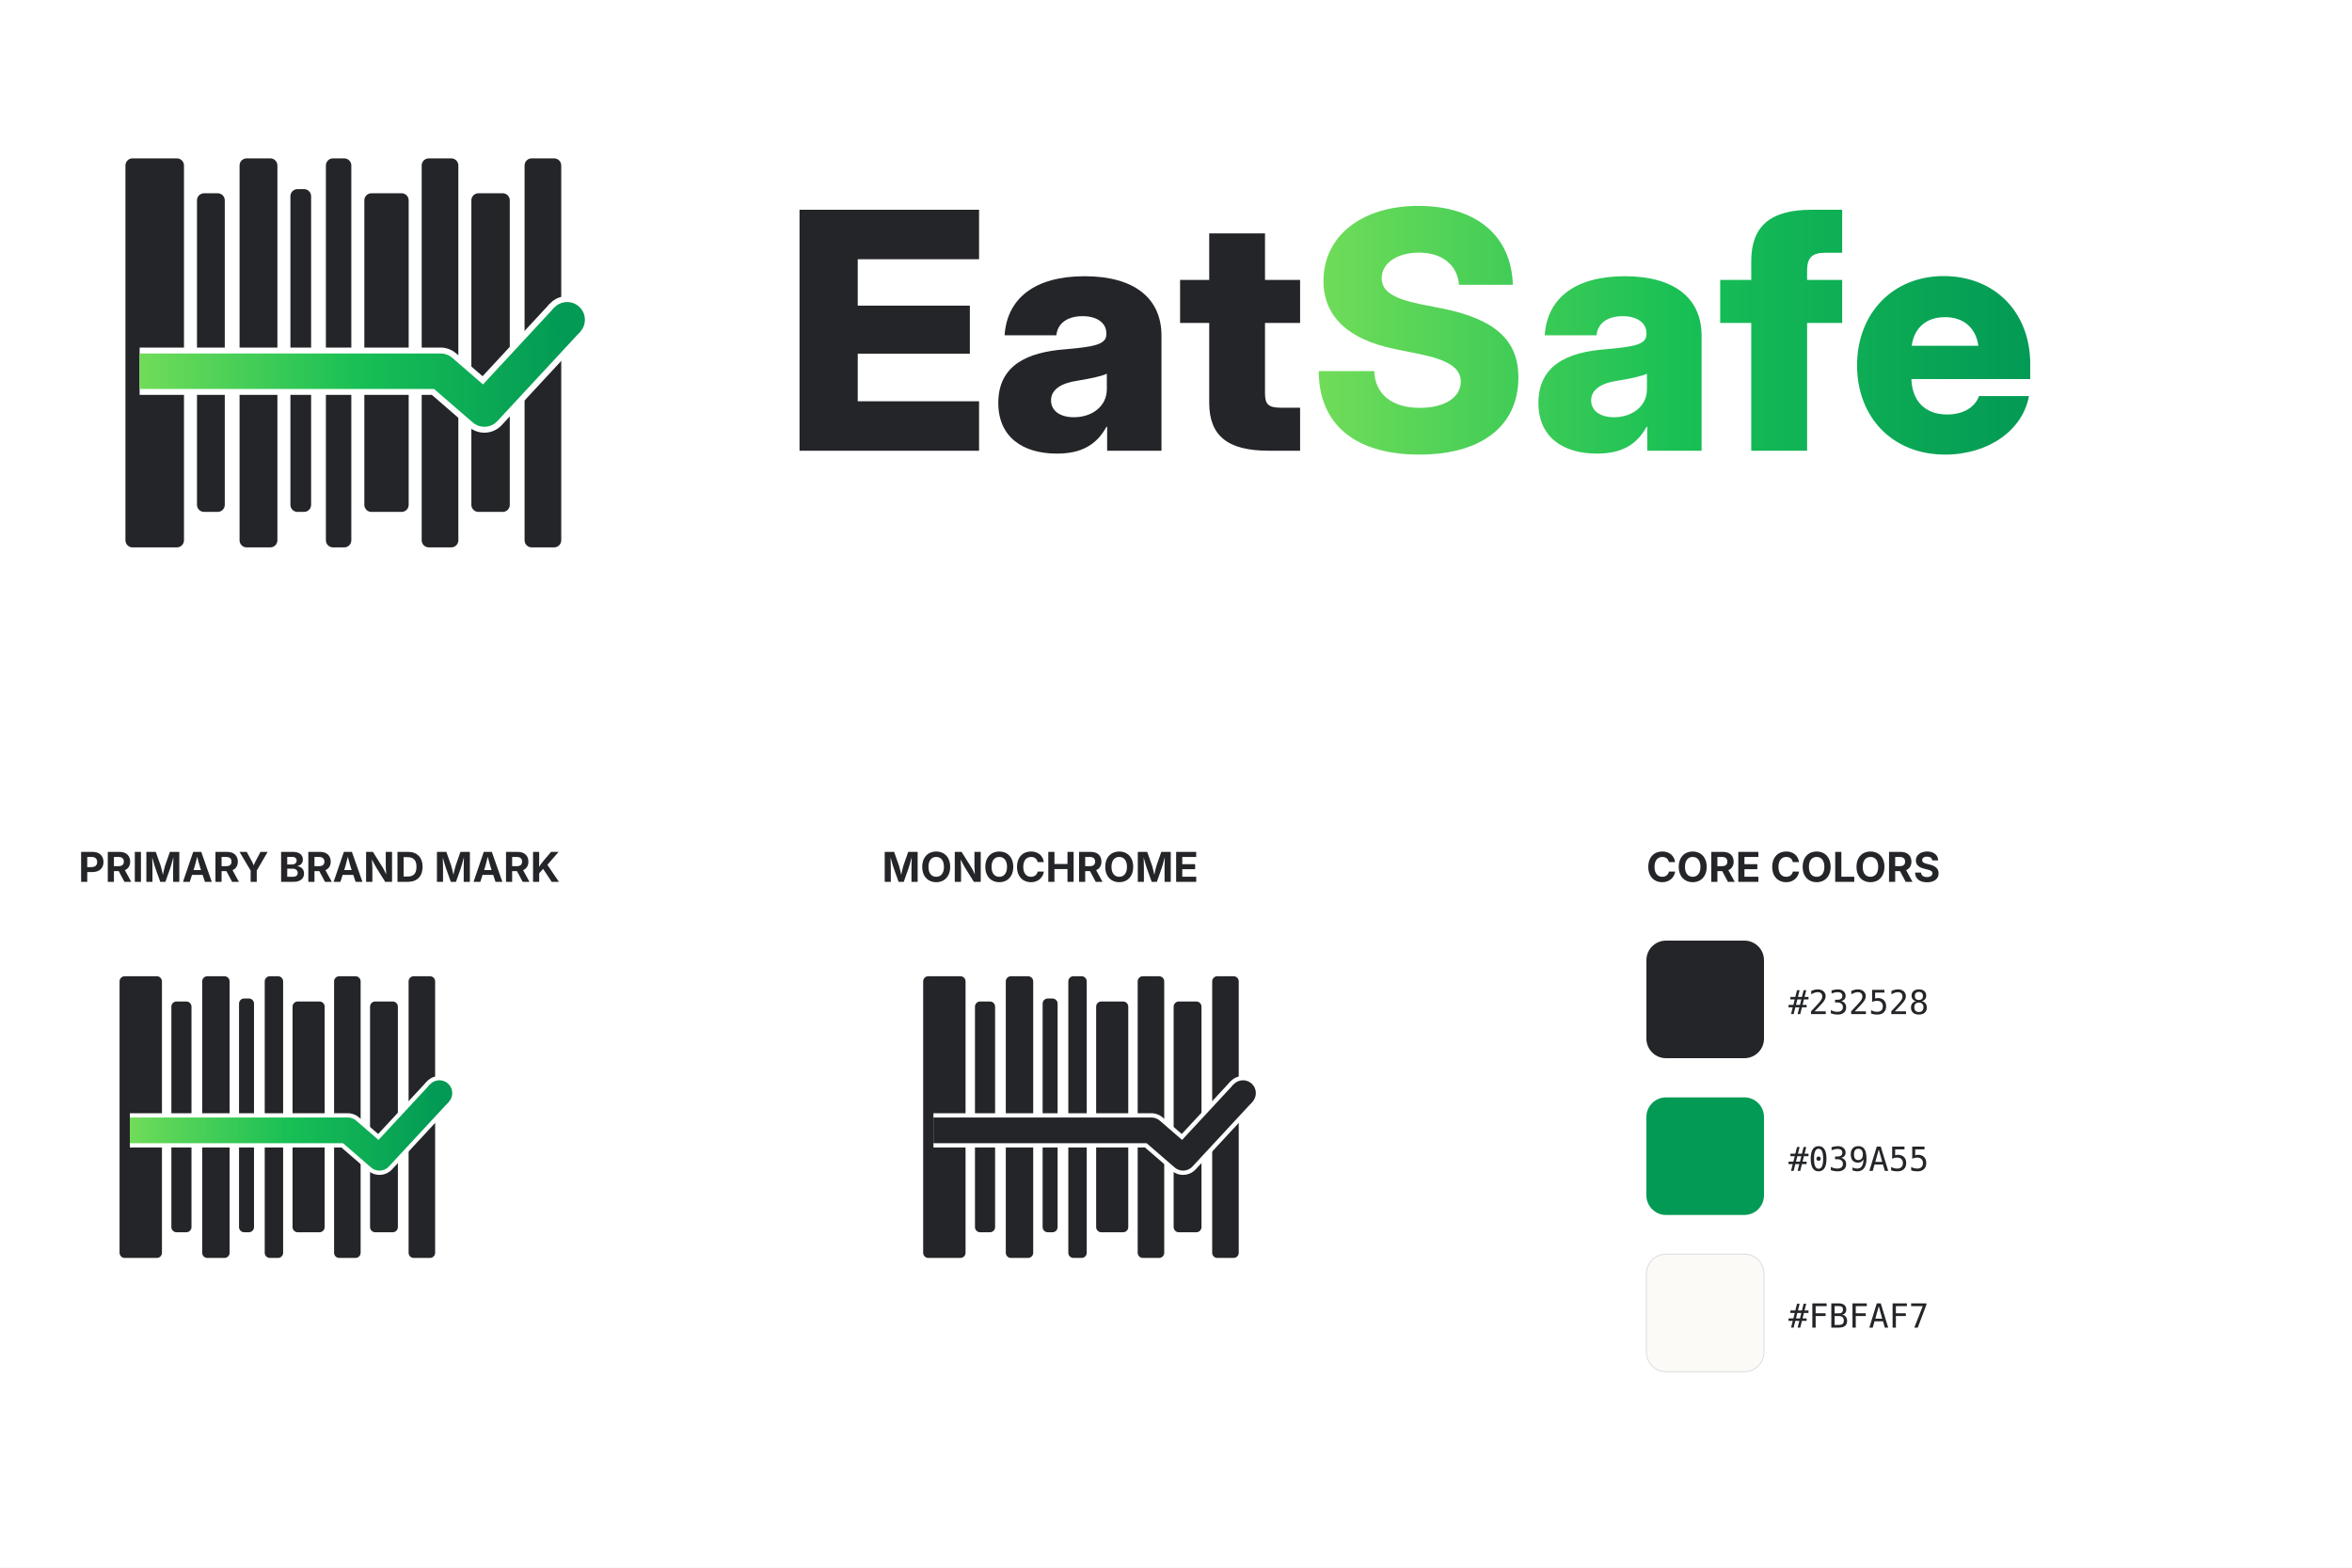
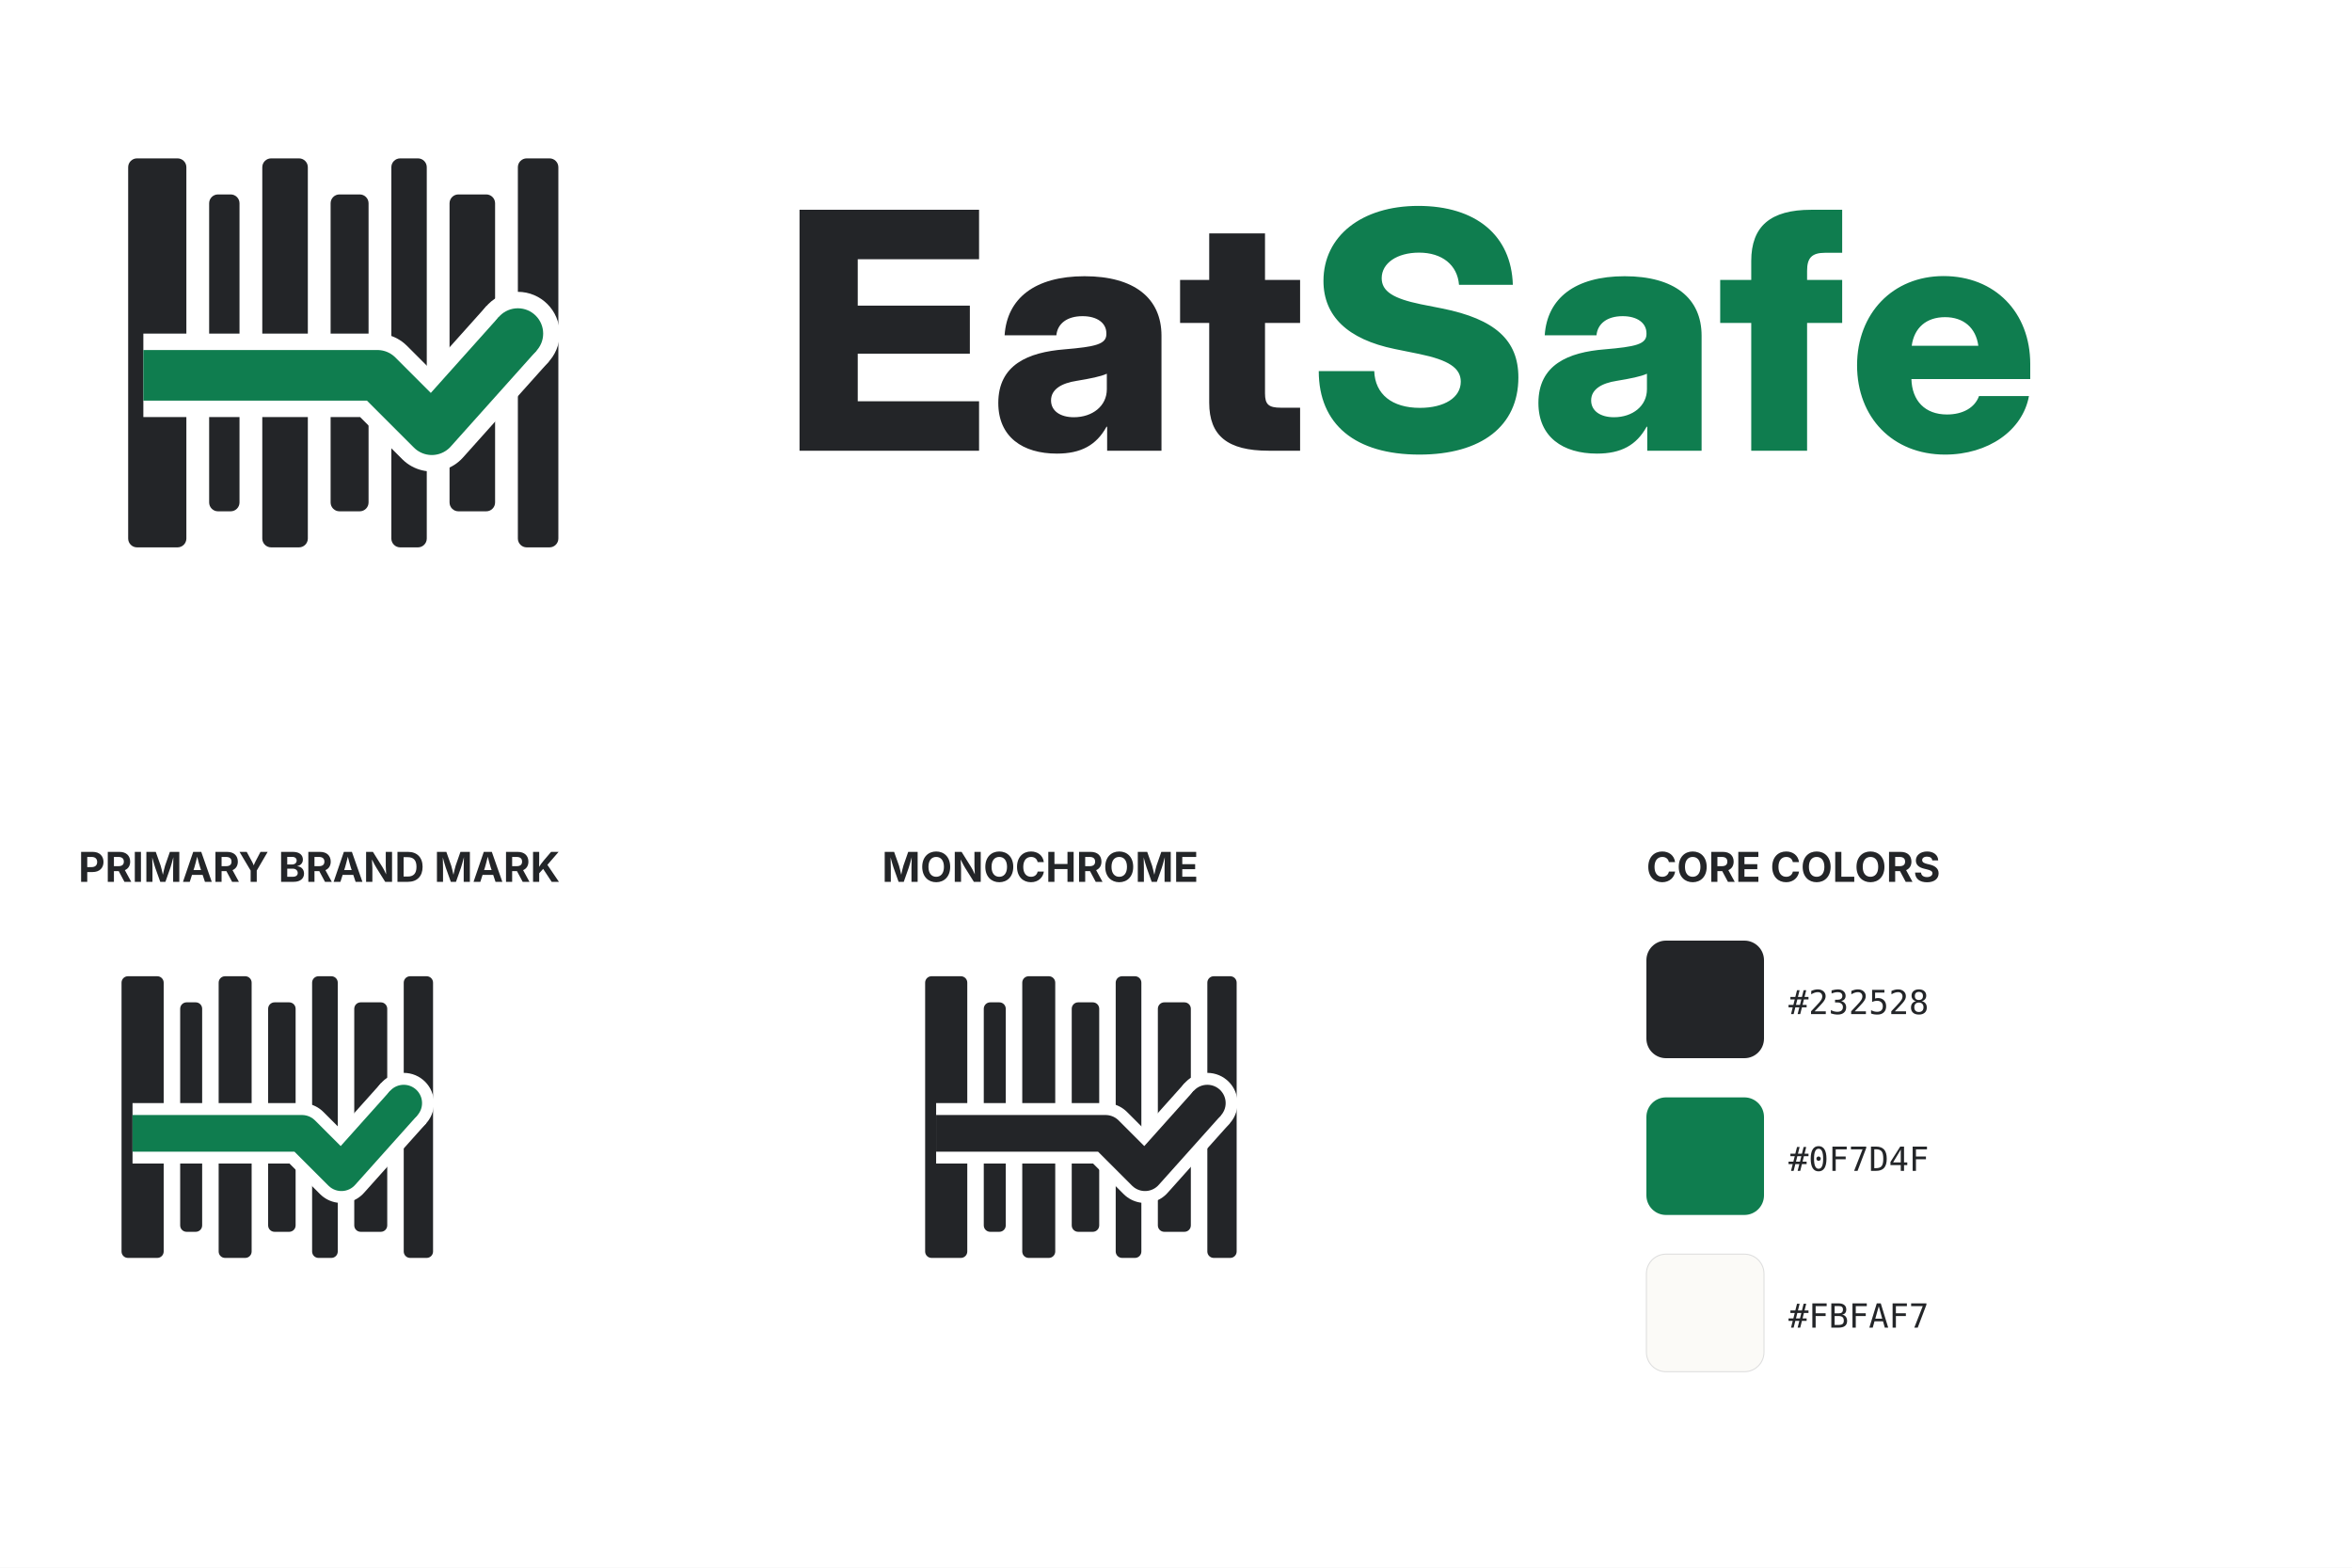
<svg xmlns="http://www.w3.org/2000/svg" width="2400" height="1600" viewBox="0 0 2400 1600">
-   <defs>
-     <linearGradient id="greenGrad" x1="0" y1="0" x2="1" y2="0">
-       <stop offset="0%" stop-color="#70DC59" />
-       <stop offset="52%" stop-color="#17BF55" />
-       <stop offset="100%" stop-color="#039A55" />
-     </linearGradient>
-   </defs>
  <rect width="2400" height="1600" fill="#FFFFFF" />
  <g transform="translate(70,70) scale(0.58)">
    <g id="eatsafe-mark">
-       <rect x="100.000" y="158.000" width="102.991" height="684.525" rx="12.484" fill="#232528" />
-       <rect x="225.878" y="219.378" width="48.895" height="560.728" rx="12.484" fill="#232528" />
-       <rect x="300.780" y="158.000" width="66.580" height="684.525" rx="12.484" fill="#232528" />
-       <rect x="390.247" y="212.096" width="36.411" height="568.010" rx="12.484" fill="#232528" />
-       <rect x="452.666" y="158.000" width="44.733" height="684.525" rx="12.484" fill="#232528" />
-       <rect x="520.286" y="219.378" width="78.023" height="560.728" rx="12.484" fill="#232528" />
-       <rect x="621.196" y="158.000" width="64.499" height="684.525" rx="12.484" fill="#232528" />
-       <rect x="708.583" y="219.378" width="67.620" height="560.728" rx="12.484" fill="#232528" />
-       <rect x="802.211" y="158.000" width="64.499" height="684.525" rx="12.484" fill="#232528" />
-       <polyline points="124.967,532.512 654.486,532.512 731.469,599.092 877.113,442.005" fill="none" stroke="#FFFFFF" stroke-width="83.225" stroke-linecap="butt" stroke-linejoin="round" />
-       <circle cx="877.113" cy="442.005" r="41.612" fill="#FFFFFF" />
-       <polyline points="124.967,532.512 654.486,532.512 731.469,599.092 877.113,442.005" fill="none" stroke="url(#greenGrad)" stroke-width="62.419" stroke-linecap="butt" stroke-linejoin="round" />
-       <circle cx="877.113" cy="442.005" r="31.209" fill="#039A55" />
+       <rect x="104.8" y="158.0" width="102.396" height="684.495" rx="15.582" fill="#232528" />
+       <rect x="247.264" y="221.441" width="53.424" height="557.613" rx="15.582" fill="#232528" />
+       <rect x="340.756" y="158.0" width="80.136" height="684.495" rx="15.582" fill="#232528" />
+       <rect x="460.96" y="221.441" width="66.78" height="557.613" rx="15.582" fill="#232528" />
+       <rect x="567.808" y="158.0" width="62.328" height="684.495" rx="15.582" fill="#232528" />
+       <rect x="670.204" y="221.441" width="80.136" height="557.613" rx="15.582" fill="#232528" />
+       <rect x="790.408" y="158.0" width="71.232" height="684.495" rx="15.582" fill="#232528" />
+       <polyline points="131.512,539.759 543.322,539.759 639.04,635.477 790.408,466.301" fill="none" stroke="#FFFFFF" stroke-width="146.916" stroke-linecap="butt" stroke-linejoin="round" />
+       <circle cx="790.408" cy="466.301" r="73.458" fill="#FFFFFF" />
+       <polyline points="131.512,539.759 543.322,539.759 639.04,635.477 790.408,466.301" fill="none" stroke="#0F7D4F" stroke-width="89.04" stroke-linecap="butt" stroke-linejoin="round" />
+       <circle cx="790.408" cy="466.301" r="44.52" fill="#0F7D4F" />
    </g>
  </g>
  <path d="M815.844,460.000 L999.050,460.000 L999.050,409.511 L875.258,409.511 L875.258,360.977 L989.650,360.977 L989.650,311.967 L875.258,311.967 L875.258,264.594 L999.050,264.594 L999.050,214.105 L815.844,214.105 L815.844,460.000 Z M1078.401,462.957 C1103.012,462.957 1118.697,454.402 1129.101,435.548 L1129.735,435.548 L1129.735,460.000 L1185.188,460.000 L1185.188,342.651 C1185.188,304.203 1157.303,281.916 1106.656,281.916 C1056.167,281.916 1027.595,304.362 1025.113,342.175 L1077.926,342.175 C1079.088,330.293 1088.805,322.688 1104.649,322.688 C1119.700,322.688 1128.943,329.764 1128.943,340.168 L1128.943,341.013 C1128.943,351.418 1117.535,353.900 1086.323,356.540 C1049.196,359.498 1018.670,372.173 1018.670,411.307 C1018.670,445.952 1043.598,462.957 1078.401,462.957 Z M1095.776,425.830 C1081.887,425.830 1072.486,419.387 1072.486,408.666 C1072.486,397.259 1083.365,391.027 1098.575,388.703 C1112.571,386.379 1123.292,384.267 1129.418,381.415 L1129.418,397.259 C1129.418,414.423 1114.736,425.830 1095.776,425.830 Z M1326.633,285.719 L1290.826,285.719 L1290.826,238.188 L1233.894,238.188 L1233.894,285.719 L1204.161,285.719 L1204.161,329.606 L1233.894,329.606 L1233.894,410.990 C1233.894,444.790 1252.696,460.000 1294.470,460.000 L1326.633,460.000 L1326.633,416.113 L1306.987,416.113 C1294.312,416.113 1290.826,412.627 1290.826,401.431 L1290.826,329.606 L1326.633,329.606 L1326.633,285.719 Z" fill="#232528" />
-   <path d="M1448.338,463.961 C1511.713,463.961 1549.369,434.756 1549.369,385.217 C1549.369,347.298 1525.761,325.645 1471.312,314.766 L1449.659,310.488 C1421.615,304.678 1409.891,297.285 1409.891,283.923 C1409.891,268.555 1425.576,257.834 1448.021,257.834 C1471.470,257.834 1487.156,270.350 1488.793,290.683 L1543.718,290.683 C1542.239,240.353 1506.115,210.144 1447.176,210.144 C1389.452,210.144 1350.477,240.987 1350.477,286.722 C1350.477,322.529 1375.087,346.295 1423.094,356.171 L1448.338,361.293 C1477.913,367.420 1490.588,375.500 1490.588,389.548 C1490.588,405.709 1473.952,416.271 1448.866,416.271 C1420.453,416.271 1403.131,402.382 1402.286,378.774 L1345.671,378.774 C1345.671,433.118 1382.851,463.961 1448.338,463.961 Z M1629.538,462.957 C1654.149,462.957 1669.834,454.402 1680.238,435.548 L1680.872,435.548 L1680.872,460.000 L1736.325,460.000 L1736.325,342.651 C1736.325,304.203 1708.440,281.916 1657.793,281.916 C1607.304,281.916 1578.732,304.362 1576.250,342.175 L1629.063,342.175 C1630.225,330.293 1639.942,322.688 1655.786,322.688 C1670.837,322.688 1680.080,329.764 1680.080,340.168 L1680.080,341.013 C1680.080,351.418 1668.672,353.900 1637.460,356.540 C1600.333,359.498 1569.807,372.173 1569.807,411.307 C1569.807,445.952 1594.735,462.957 1629.538,462.957 Z M1646.913,425.830 C1633.024,425.830 1623.623,419.387 1623.623,408.666 C1623.623,397.259 1634.502,391.027 1649.712,388.703 C1663.708,386.379 1674.429,384.267 1680.555,381.415 L1680.555,397.259 C1680.555,414.423 1665.873,425.830 1646.913,425.830 Z M1879.777,285.719 L1843.970,285.719 L1843.970,276.318 C1843.970,263.115 1848.882,257.992 1862.454,257.992 L1879.777,257.992 L1879.777,214.105 L1848.089,214.105 C1806.632,214.105 1786.985,230.899 1786.985,266.389 L1786.985,285.719 L1755.298,285.719 L1755.298,329.606 L1786.985,329.606 L1786.985,460.000 L1843.970,460.000 L1843.970,329.606 L1879.777,329.606 L1879.777,285.719 Z M1984.748,463.961 C2028.794,463.961 2063.967,439.350 2070.357,404.230 L2019.393,404.230 C2015.274,415.743 2003.391,423.031 1986.702,423.031 C1964.257,423.031 1951.054,408.983 1950.420,386.908 L2071.678,386.908 L2071.678,371.539 C2071.678,318.727 2035.554,281.758 1983.217,281.758 C1931.566,281.758 1894.967,319.730 1894.967,372.859 C1894.967,425.989 1931.249,463.961 1984.748,463.961 Z M1950.737,352.896 C1953.219,334.570 1965.577,323.691 1984.748,323.691 C2003.708,323.691 2016.225,334.570 2018.707,352.896 L1950.737,352.896 Z" fill="url(#greenGrad)" />
+   <path d="M1448.338,463.961 C1511.713,463.961 1549.369,434.756 1549.369,385.217 C1549.369,347.298 1525.761,325.645 1471.312,314.766 L1449.659,310.488 C1421.615,304.678 1409.891,297.285 1409.891,283.923 C1409.891,268.555 1425.576,257.834 1448.021,257.834 C1471.470,257.834 1487.156,270.350 1488.793,290.683 L1543.718,290.683 C1542.239,240.353 1506.115,210.144 1447.176,210.144 C1389.452,210.144 1350.477,240.987 1350.477,286.722 C1350.477,322.529 1375.087,346.295 1423.094,356.171 L1448.338,361.293 C1477.913,367.420 1490.588,375.500 1490.588,389.548 C1490.588,405.709 1473.952,416.271 1448.866,416.271 C1420.453,416.271 1403.131,402.382 1402.286,378.774 L1345.671,378.774 C1345.671,433.118 1382.851,463.961 1448.338,463.961 Z M1629.538,462.957 C1654.149,462.957 1669.834,454.402 1680.238,435.548 L1680.872,435.548 L1680.872,460.000 L1736.325,460.000 L1736.325,342.651 C1736.325,304.203 1708.440,281.916 1657.793,281.916 C1607.304,281.916 1578.732,304.362 1576.250,342.175 L1629.063,342.175 C1630.225,330.293 1639.942,322.688 1655.786,322.688 C1670.837,322.688 1680.080,329.764 1680.080,340.168 L1680.080,341.013 C1680.080,351.418 1668.672,353.900 1637.460,356.540 C1600.333,359.498 1569.807,372.173 1569.807,411.307 C1569.807,445.952 1594.735,462.957 1629.538,462.957 Z M1646.913,425.830 C1633.024,425.830 1623.623,419.387 1623.623,408.666 C1623.623,397.259 1634.502,391.027 1649.712,388.703 C1663.708,386.379 1674.429,384.267 1680.555,381.415 L1680.555,397.259 C1680.555,414.423 1665.873,425.830 1646.913,425.830 Z M1879.777,285.719 L1843.970,285.719 L1843.970,276.318 C1843.970,263.115 1848.882,257.992 1862.454,257.992 L1879.777,257.992 L1879.777,214.105 L1848.089,214.105 C1806.632,214.105 1786.985,230.899 1786.985,266.389 L1786.985,285.719 L1755.298,285.719 L1755.298,329.606 L1786.985,329.606 L1786.985,460.000 L1843.970,460.000 L1843.970,329.606 L1879.777,329.606 L1879.777,285.719 Z M1984.748,463.961 C2028.794,463.961 2063.967,439.350 2070.357,404.230 L2019.393,404.230 C2015.274,415.743 2003.391,423.031 1986.702,423.031 C1964.257,423.031 1951.054,408.983 1950.420,386.908 L2071.678,386.908 L2071.678,371.539 C2071.678,318.727 2035.554,281.758 1983.217,281.758 C1931.566,281.758 1894.967,319.730 1894.967,372.859 C1894.967,425.989 1931.249,463.961 1984.748,463.961 Z M1950.737,352.896 C1953.219,334.570 1965.577,323.691 1984.748,323.691 C2003.708,323.691 2016.225,334.570 2018.707,352.896 L1950.737,352.896 Z" fill="#0F7D4F" />
  <text x="80" y="900" font-family="Inter,Arial,sans-serif" font-size="42" font-weight="700" fill="#232528">PRIMARY BRAND MARK</text>
  <g transform="translate(80,930) scale(0.42)">
    <g id="eatsafe-mark">
-       <rect x="100.000" y="158.000" width="102.991" height="684.525" rx="12.484" fill="#232528" />
-       <rect x="225.878" y="219.378" width="48.895" height="560.728" rx="12.484" fill="#232528" />
-       <rect x="300.780" y="158.000" width="66.580" height="684.525" rx="12.484" fill="#232528" />
-       <rect x="390.247" y="212.096" width="36.411" height="568.010" rx="12.484" fill="#232528" />
-       <rect x="452.666" y="158.000" width="44.733" height="684.525" rx="12.484" fill="#232528" />
-       <rect x="520.286" y="219.378" width="78.023" height="560.728" rx="12.484" fill="#232528" />
-       <rect x="621.196" y="158.000" width="64.499" height="684.525" rx="12.484" fill="#232528" />
-       <rect x="708.583" y="219.378" width="67.620" height="560.728" rx="12.484" fill="#232528" />
-       <rect x="802.211" y="158.000" width="64.499" height="684.525" rx="12.484" fill="#232528" />
-       <polyline points="124.967,532.512 654.486,532.512 731.469,599.092 877.113,442.005" fill="none" stroke="#FFFFFF" stroke-width="83.225" stroke-linecap="butt" stroke-linejoin="round" />
-       <circle cx="877.113" cy="442.005" r="41.612" fill="#FFFFFF" />
-       <polyline points="124.967,532.512 654.486,532.512 731.469,599.092 877.113,442.005" fill="none" stroke="url(#greenGrad)" stroke-width="62.419" stroke-linecap="butt" stroke-linejoin="round" />
-       <circle cx="877.113" cy="442.005" r="31.209" fill="#039A55" />
+       <rect x="104.8" y="158.0" width="102.396" height="684.495" rx="15.582" fill="#232528" />
+       <rect x="247.264" y="221.441" width="53.424" height="557.613" rx="15.582" fill="#232528" />
+       <rect x="340.756" y="158.0" width="80.136" height="684.495" rx="15.582" fill="#232528" />
+       <rect x="460.96" y="221.441" width="66.78" height="557.613" rx="15.582" fill="#232528" />
+       <rect x="567.808" y="158.0" width="62.328" height="684.495" rx="15.582" fill="#232528" />
+       <rect x="670.204" y="221.441" width="80.136" height="557.613" rx="15.582" fill="#232528" />
+       <rect x="790.408" y="158.0" width="71.232" height="684.495" rx="15.582" fill="#232528" />
+       <polyline points="131.512,539.759 543.322,539.759 639.04,635.477 790.408,466.301" fill="none" stroke="#FFFFFF" stroke-width="146.916" stroke-linecap="butt" stroke-linejoin="round" />
+       <circle cx="790.408" cy="466.301" r="73.458" fill="#FFFFFF" />
+       <polyline points="131.512,539.759 543.322,539.759 639.04,635.477 790.408,466.301" fill="none" stroke="#0F7D4F" stroke-width="89.04" stroke-linecap="butt" stroke-linejoin="round" />
+       <circle cx="790.408" cy="466.301" r="44.52" fill="#0F7D4F" />
    </g>
  </g>
  <text x="900" y="900" font-family="Inter,Arial,sans-serif" font-size="42" font-weight="700" fill="#232528">MONOCHROME</text>
  <g transform="translate(900,930) scale(0.42)">
    <g id="eatsafe-mark">
-       <rect x="100.000" y="158.000" width="102.991" height="684.525" rx="12.484" fill="#232528" />
-       <rect x="225.878" y="219.378" width="48.895" height="560.728" rx="12.484" fill="#232528" />
-       <rect x="300.780" y="158.000" width="66.580" height="684.525" rx="12.484" fill="#232528" />
-       <rect x="390.247" y="212.096" width="36.411" height="568.010" rx="12.484" fill="#232528" />
-       <rect x="452.666" y="158.000" width="44.733" height="684.525" rx="12.484" fill="#232528" />
-       <rect x="520.286" y="219.378" width="78.023" height="560.728" rx="12.484" fill="#232528" />
-       <rect x="621.196" y="158.000" width="64.499" height="684.525" rx="12.484" fill="#232528" />
-       <rect x="708.583" y="219.378" width="67.620" height="560.728" rx="12.484" fill="#232528" />
-       <rect x="802.211" y="158.000" width="64.499" height="684.525" rx="12.484" fill="#232528" />
-       <polyline points="124.967,532.512 654.486,532.512 731.469,599.092 877.113,442.005" fill="none" stroke="#FFFFFF" stroke-width="83.225" stroke-linecap="butt" stroke-linejoin="round" />
-       <circle cx="877.113" cy="442.005" r="41.612" fill="#FFFFFF" />
-       <polyline points="124.967,532.512 654.486,532.512 731.469,599.092 877.113,442.005" fill="none" stroke="#232528" stroke-width="62.419" stroke-linecap="butt" stroke-linejoin="round" />
-       <circle cx="877.113" cy="442.005" r="31.209" fill="#232528" />
+       <rect x="104.8" y="158.0" width="102.396" height="684.495" rx="15.582" fill="#232528" />
+       <rect x="247.264" y="221.441" width="53.424" height="557.613" rx="15.582" fill="#232528" />
+       <rect x="340.756" y="158.0" width="80.136" height="684.495" rx="15.582" fill="#232528" />
+       <rect x="460.96" y="221.441" width="66.78" height="557.613" rx="15.582" fill="#232528" />
+       <rect x="567.808" y="158.0" width="62.328" height="684.495" rx="15.582" fill="#232528" />
+       <rect x="670.204" y="221.441" width="80.136" height="557.613" rx="15.582" fill="#232528" />
+       <rect x="790.408" y="158.0" width="71.232" height="684.495" rx="15.582" fill="#232528" />
+       <polyline points="131.512,539.759 543.322,539.759 639.04,635.477 790.408,466.301" fill="none" stroke="#FFFFFF" stroke-width="146.916" stroke-linecap="butt" stroke-linejoin="round" />
+       <circle cx="790.408" cy="466.301" r="73.458" fill="#FFFFFF" />
+       <polyline points="131.512,539.759 543.322,539.759 639.04,635.477 790.408,466.301" fill="none" stroke="#232528" stroke-width="89.04" stroke-linecap="butt" stroke-linejoin="round" />
+       <circle cx="790.408" cy="466.301" r="44.52" fill="#232528" />
    </g>
  </g>
  <text x="1680" y="900" font-family="Inter,Arial,sans-serif" font-size="42" font-weight="700" fill="#232528">CORE COLORS</text>
  <rect x="1680" y="960" width="120" height="120" rx="20" fill="#232528" />
  <text x="1825" y="1035" font-family="monospace" font-size="34" fill="#232528">#232528</text>
-   <rect x="1680" y="1120" width="120" height="120" rx="20" fill="#039A55" />
-   <text x="1825" y="1195" font-family="monospace" font-size="34" fill="#232528">#039A55</text>
+   <rect x="1680" y="1120" width="120" height="120" rx="20" fill="#0F7D4F" />
+   <text x="1825" y="1195" font-family="monospace" font-size="34" fill="#232528">#0F7D4F</text>
  <rect x="1680" y="1280" width="120" height="120" rx="20" fill="#FBFAF7" stroke="#DDD" />
  <text x="1825" y="1355" font-family="monospace" font-size="34" fill="#232528">#FBFAF7</text>
</svg>
